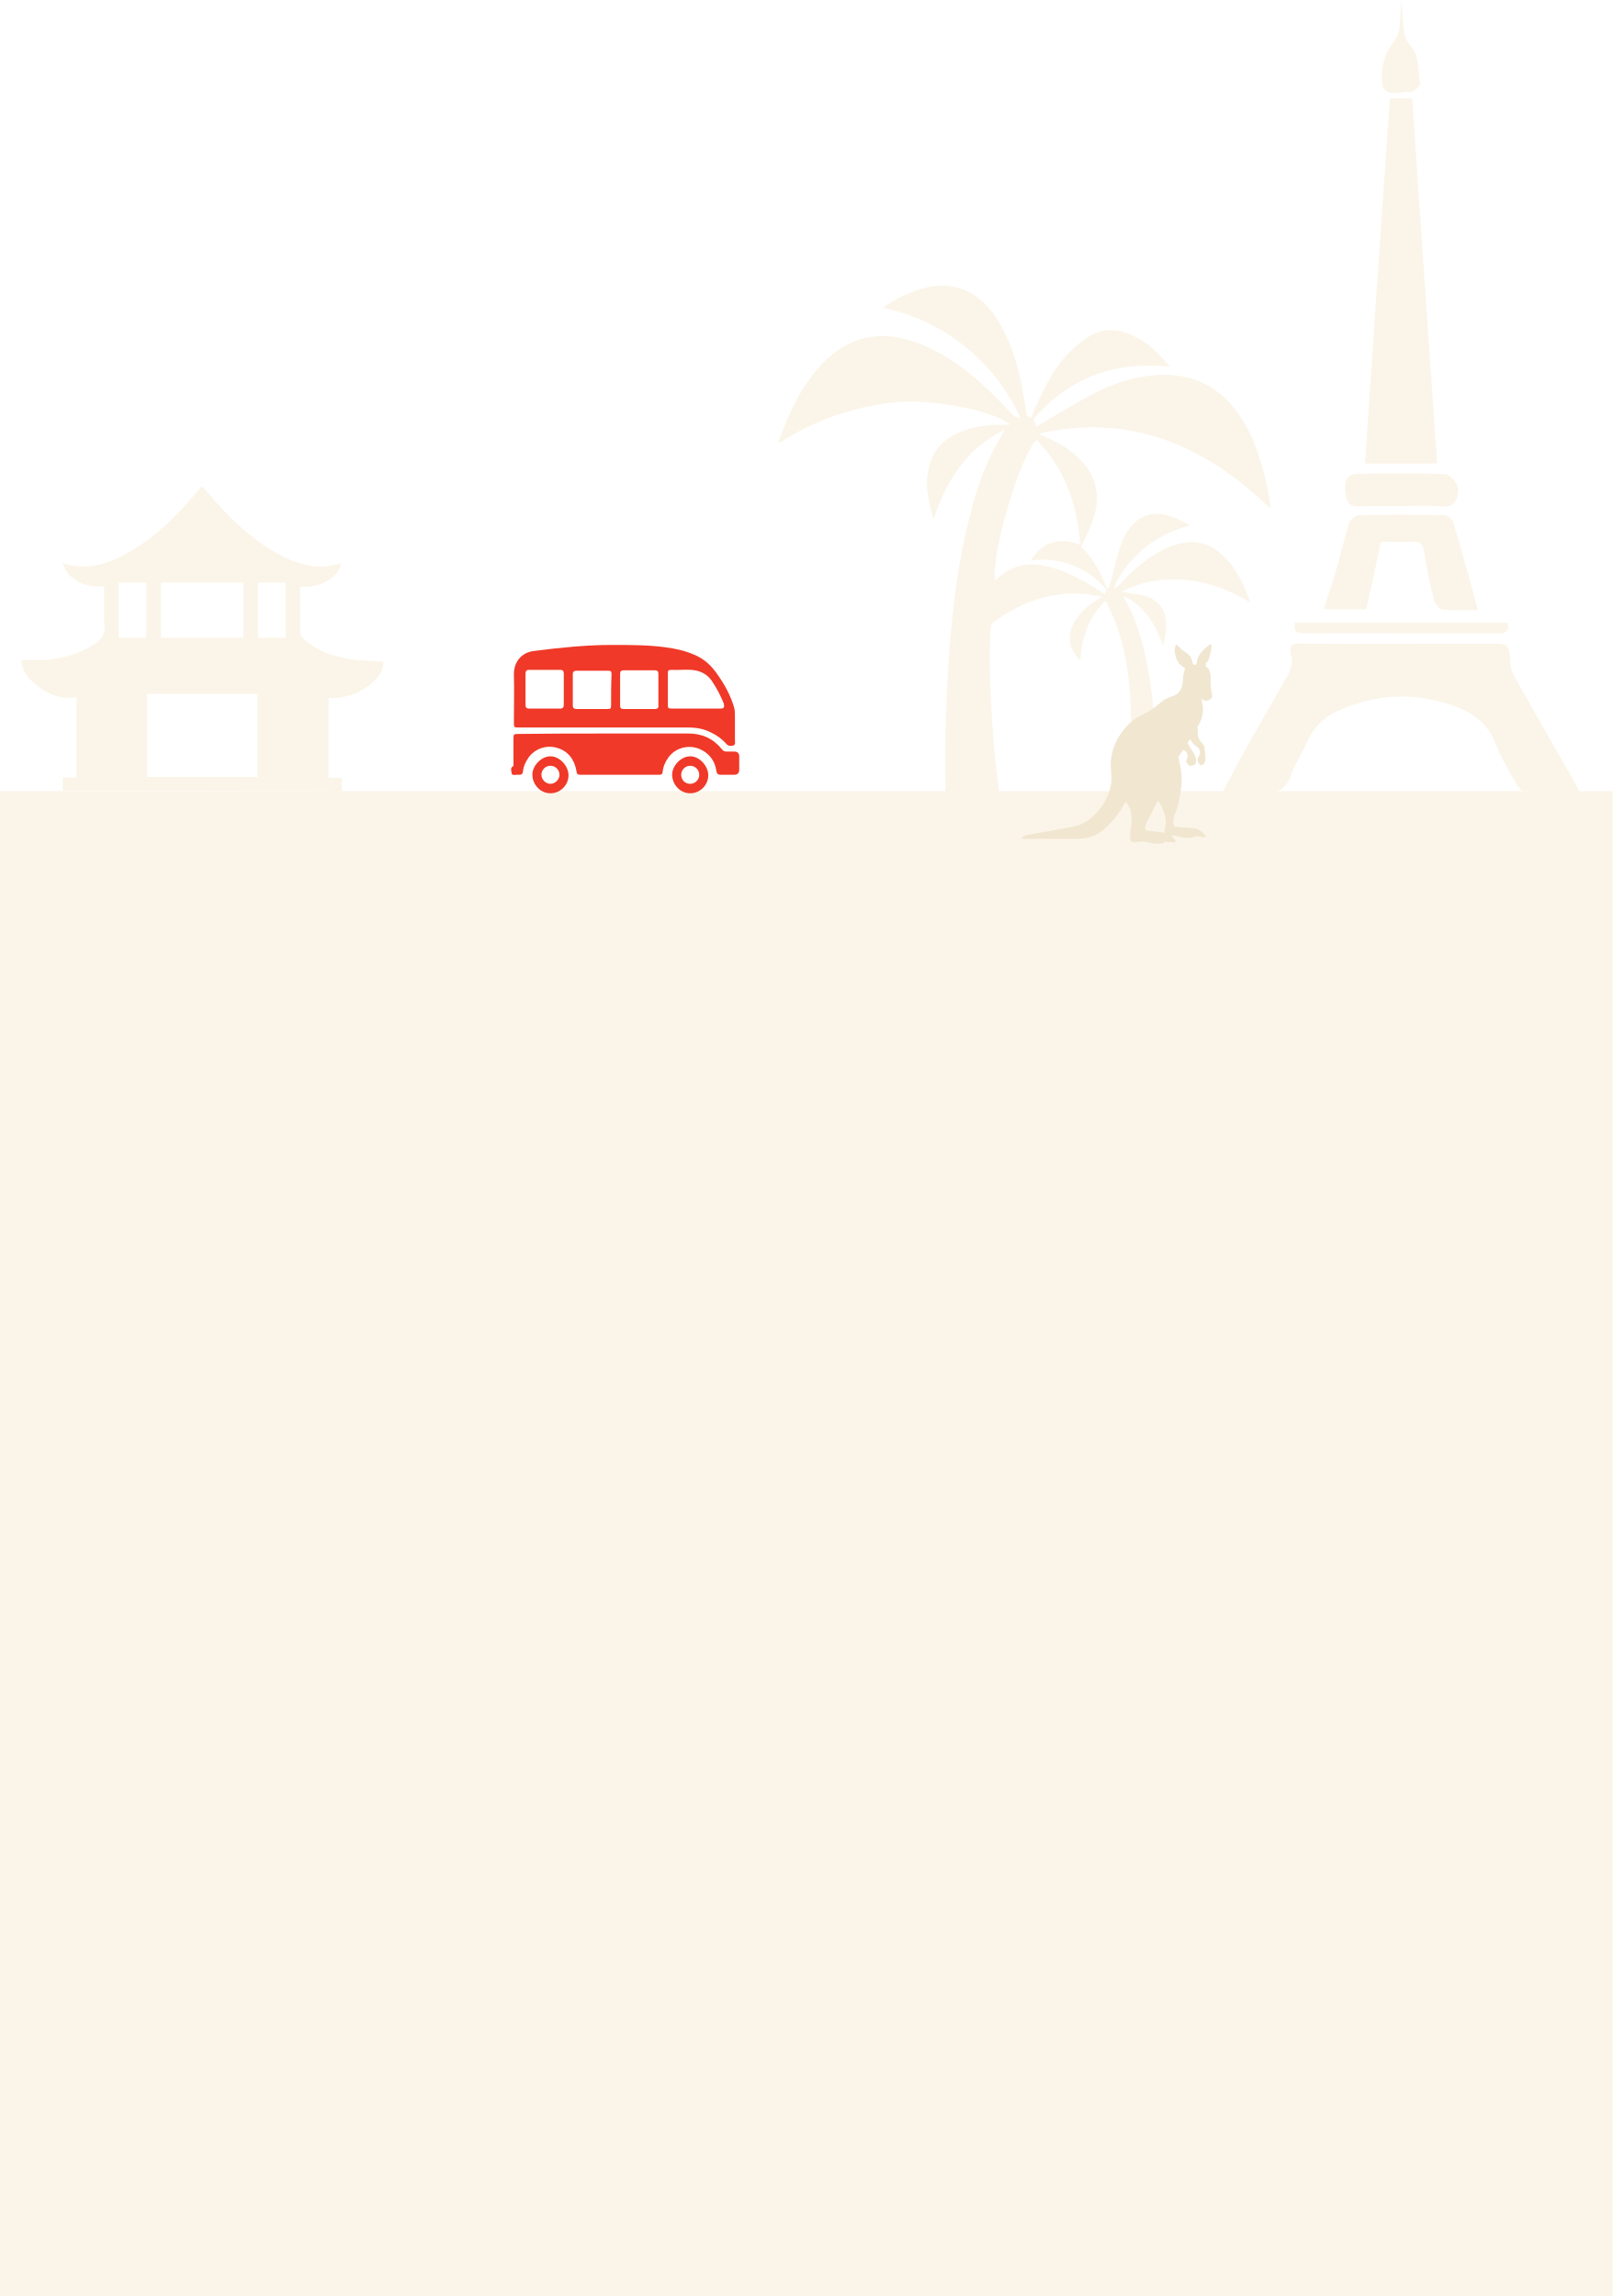
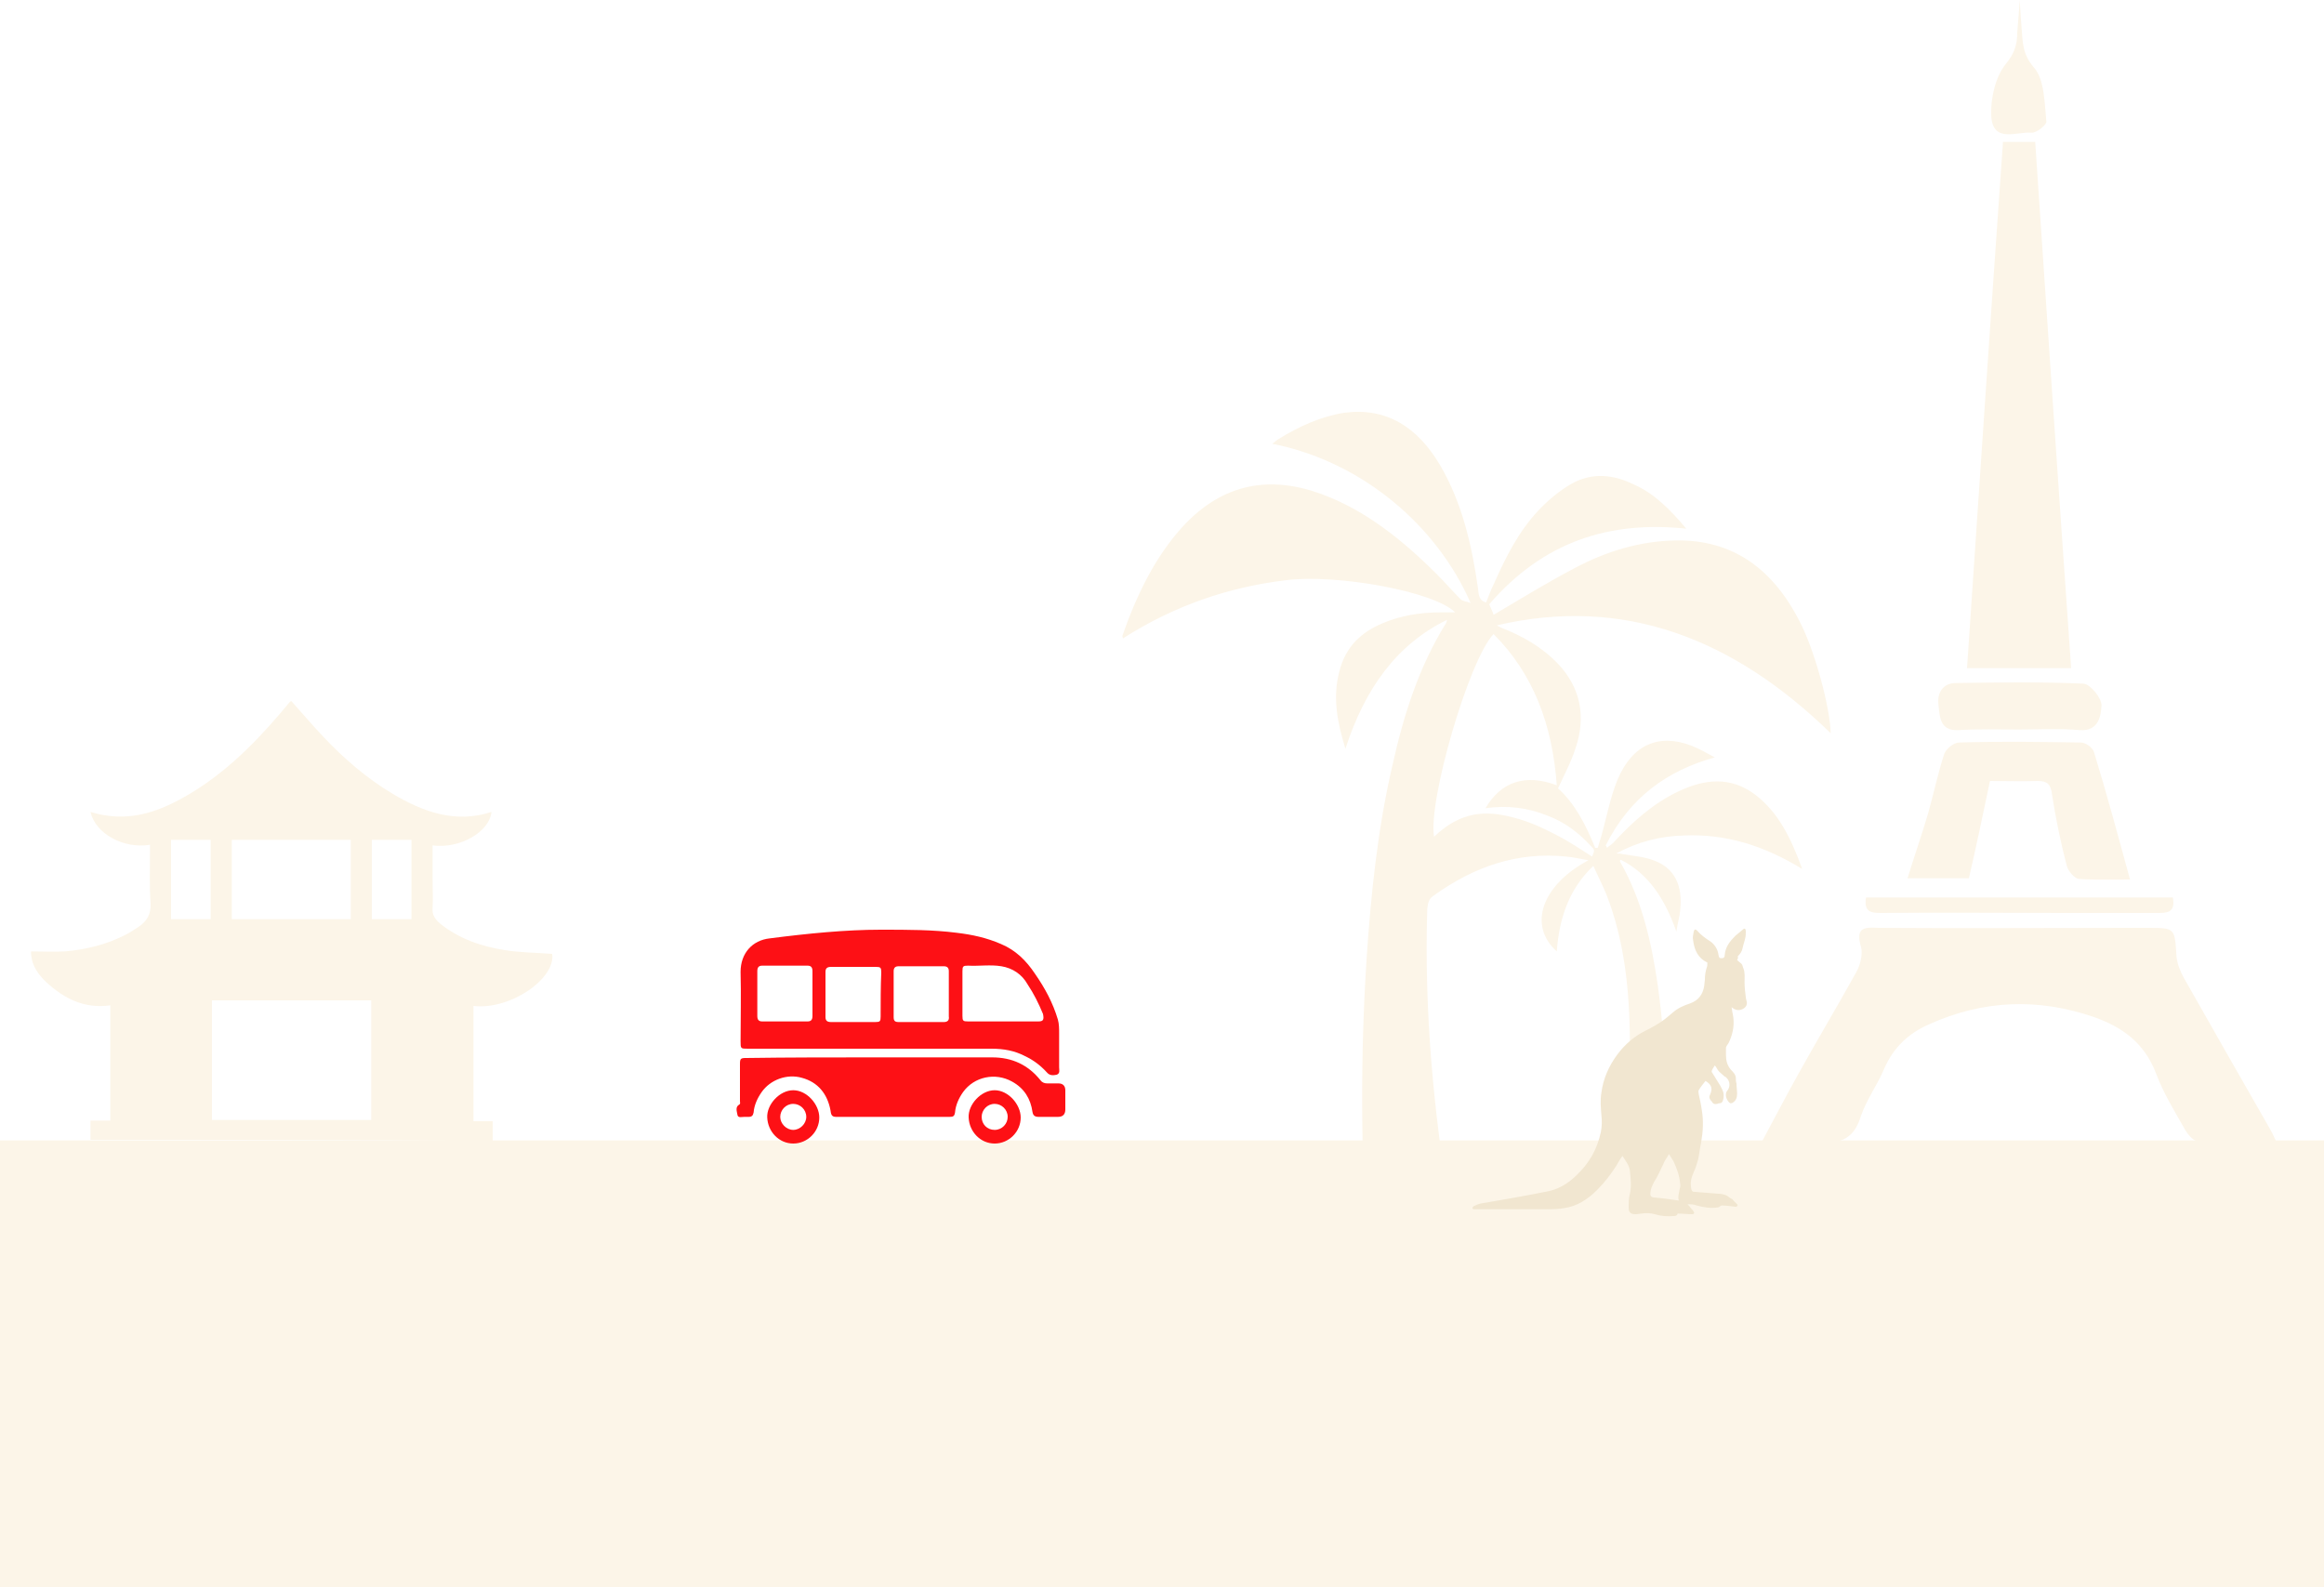
- <svg xmlns="http://www.w3.org/2000/svg" version="1.1" id="Layer_1" x="0px" y="0px" viewBox="0 0 375 534" style="enable-background:new 0 0 375 534;" xml:space="preserve">
+ <svg xmlns="http://www.w3.org/2000/svg" class="cities__background" version="1.1" x="0px" y="0px" viewBox="0 0 375 256" style="enable-background:new 0 0 375 256;" xml:space="preserve">
  <style type="text/css">
- 	.st0{fill:#FBF5E9;}
- 	.st1{fill:#F03928;}
+ 	.st0{fill:#FCF5E8;}
+ 	.st1{fill:#FD1015;}
	.st2{fill:#F1E6D0;}
</style>
  <rect y="184" class="st0" width="375" height="350" />
  <path class="st0" d="M272.1,85.3c-12.3-1.3-23,2-31.8,12.2c0.3,0.7,0.6,1.3,0.7,1.7c4.4-2.6,8.8-5.3,13.2-7.6  c5.1-2.7,10.5-4.3,16.1-4.4c9.2-0.2,16,4.5,20.5,13.9c2.2,4.6,4.5,13.1,4.6,17.2c-15.7-15.3-33.4-22.2-53.9-17.4  c0.3,0.1,0.5,0.3,0.8,0.4c3.3,1.3,6.4,3,9.1,5.8c3.6,3.8,4.6,8.5,2.8,13.7c-0.7,2.2-1.8,4.2-2.8,6.4c2.7,2.4,4.5,5.9,6,9.6  c0.1,0,0.2,0,0.4,0c0.2-0.5,0.3-1.1,0.5-1.6c0.9-3.1,1.5-6.5,2.7-9.4c2.4-5.7,6.7-7.5,11.9-5.5c1.3,0.5,2.5,1.2,3.8,1.9  c-7.6,2.1-13.7,6.4-17.6,14.2c0.1,0.1,0.2,0.3,0.2,0.4c0.3-0.3,0.7-0.5,1-0.8c3.1-3.4,6.5-6.4,10.5-8.3c4.2-2,8.4-2.5,12.4,0.5  c3.7,2.8,5.8,7,7.6,12c-6.2-3.8-12.4-5.7-19.1-5.4c-3.8,0.1-7.4,1-10.9,2.9c0.3,0,0.7,0,1,0.1c1.7,0.3,3.4,0.4,5,1  c3.4,1.2,4.8,4.1,4.3,8.2c-0.1,1-0.4,1.9-0.6,3.3c-1.9-5.4-4.6-9.4-9-11.6c-0.1,0.1-0.1,0.2-0.1,0.3c3.5,6.1,5.1,13,6.1,20  c1.7,12.1,1.6,24.2,1,36.3c-0.1,2.3-1,3.3-3.1,3.3c-0.4,0-0.8,0.1-1.3,0c-2.6-0.1-4-2.2-3.5-5.2c1.5-8.5,2.4-17.2,2.4-25.9  c-0.1-8-0.9-15.8-3.8-23.2c-0.6-1.5-1.4-3-2.1-4.6c-3.9,3.7-5.5,8.4-5.9,13.8c-4.7-4.2-2.4-10.7,5.1-14.7c-1.2-0.2-2.4-0.5-3.6-0.6  c-7.8-0.8-14.9,1.6-21.5,6.4c-0.7,0.5-0.8,1.2-0.9,2.1c-0.5,16.4,1,32.6,3.7,48.7c0.2,1.1,0.4,2.2,0.6,3.2c0.6,3.3-0.8,6.5-3.6,7.7  c-2.4,1.1-4.9,0.9-7.3,0.3c-2.1-0.5-2.9-2.6-3.1-5c-1-15.6-1.1-31.1-0.1-46.7c0.7-10.6,1.8-21.2,4.2-31.5c1.8-8.1,4.3-15.9,8.6-22.8  c0.1-0.1,0.1-0.3,0.2-0.6c-8.2,4-13.3,11.2-16.4,20.8c-1.3-4.2-2.1-8.2-1-12.4c1-4.1,3.6-6.4,6.9-7.8c3-1.3,6.2-1.8,9.5-1.8  c0.7,0,1.4,0,2.3,0c-3.4-3.4-19.1-6.2-27.2-5.2c-9.3,1.1-18.1,4.1-26.4,9.4c0-0.1-0.1-0.3-0.1-0.4c2.3-6.6,5.3-12.8,9.8-17.7  c6.5-7,14.1-8.2,22.3-5.2c7.1,2.6,13.1,7.4,18.7,13c1.3,1.3,2.5,2.7,3.8,4c0.3,0.3,0.9,0.3,1.6,0.6c-5.4-12.4-17.4-22.8-32-25.7  c0.4-0.3,0.6-0.5,0.9-0.7c3.4-2.1,6.9-3.7,10.7-4.3c6.7-0.9,11.8,2.2,15.5,8.5c3.5,6,5.1,12.8,6.1,19.9c0.1,0.9,0.1,1.9,1.3,2.2  c0.4-1,0.8-2.1,1.3-3.1c1.9-4.3,4-8.4,7.1-11.7c1.6-1.7,3.4-3.2,5.3-4.3c3.3-1.9,6.8-1.6,10.2,0.1C266.9,79.6,269.5,82.2,272.1,85.3  z M241,102.3c-4,4.2-10.6,27-9.6,32.7c4.3-4.1,8.3-4.3,12.8-3.1c2.4,0.6,4.6,1.6,6.9,2.8c2,1,3.9,2.3,5.8,3.5c0.4-1,0.5-1-0.2-1.7  c-2-2.2-4.3-3.9-7-4.9c-3.2-1.3-6.5-1.7-10-1.2c2.5-4.3,6.5-5.6,11.5-3.7C250.5,116.9,247.4,108.7,241,102.3z" />
  <path class="st1" d="M140.8,170.6c6.4,0,12.9,0,19.3,0c3.2,0,5.8,1.2,7.8,3.7c0.3,0.4,0.7,0.5,1.1,0.5c0.6,0,1.2,0,1.8,0  c0.7,0,1.1,0.4,1.1,1.1c0,1,0,2.1,0,3.1c0,0.8-0.4,1.2-1.2,1.2c-1.1,0-2.1,0-3.1,0c-0.6,0-0.9-0.2-1-0.8c-0.3-2.1-1.3-3.8-3.3-4.9  c-2.7-1.5-6.1-0.8-7.9,1.7c-0.7,1-1.2,2.1-1.3,3.3c-0.1,0.6-0.3,0.7-0.9,0.7c-6.1,0-12.2,0-18.3,0c-0.8,0-0.8-0.5-0.9-1.1  c-0.5-2.6-2-4.5-4.6-5.2c-2.4-0.7-5.1,0.3-6.5,2.3c-0.7,1-1.2,2.1-1.3,3.3c-0.1,0.5-0.3,0.7-0.8,0.7c-0.2,0-0.4,0-0.7,0  c-0.4,0-1,0.2-1.1-0.3c-0.1-0.6-0.4-1.3,0.3-1.7c0.2-0.1,0.1-0.4,0.1-0.5c0-2,0-4,0-6c0-0.9,0.1-1,1-1  C127.3,170.6,134.1,170.6,140.8,170.6z" />
  <path class="st1" d="M170.9,172.2c0-1.8,0-3.6,0-5.5c0-0.7,0-1.5-0.2-2.2c-0.8-2.7-2.1-5.1-3.7-7.4c-1.4-2.1-3.1-3.8-5.5-4.8  c-2.3-1-4.6-1.5-7.1-1.8c-3.9-0.5-7.8-0.5-12.3-0.5c-5.6,0-11.7,0.6-17.9,1.4c-2.8,0.3-4.7,2.4-4.7,5.4c0.1,3.7,0,7.4,0,11.2  c0,1.2,0,1.2,1.2,1.2c13.1,0,26.2,0,39.3,0c1.9,0,3.7,0.3,5.4,1.2c1.3,0.6,2.5,1.5,3.5,2.6c0.5,0.6,1.1,0.5,1.6,0.4  C171.1,173.2,170.9,172.6,170.9,172.2z M131.1,160.4c0,1.2,0,2.4,0,3.5c0,0.6-0.2,0.9-0.8,0.9c-2.4,0-4.8,0-7.3,0  c-0.6,0-0.8-0.3-0.8-0.9c0-2.4,0-4.8,0-7.2c0-0.6,0.2-0.9,0.8-0.9c2.4,0,4.8,0,7.3,0c0.6,0,0.8,0.3,0.8,0.9  C131.1,158,131.1,159.2,131.1,160.4z M142.1,164c0,0.8-0.1,0.9-0.9,0.9c-1.2,0-2.4,0-3.6,0c-1.2,0-2.4,0-3.5,0  c-0.6,0-0.9-0.2-0.9-0.8c0-2.4,0-4.9,0-7.3c0-0.6,0.3-0.8,0.9-0.8c2.4,0,4.8,0,7.2,0c0.8,0,0.9,0.1,0.9,0.9  C142.1,159.2,142.1,161.6,142.1,164z M152.3,164.9c-2.4,0-4.9,0-7.3,0c-0.6,0-0.8-0.2-0.8-0.8c0-2.5,0-5,0-7.4  c0-0.6,0.3-0.8,0.8-0.8c2.4,0,4.9,0,7.3,0c0.6,0,0.8,0.3,0.8,0.8c0,1.2,0,2.4,0,3.6c0,1.2,0,2.5,0,3.7  C153.2,164.6,152.9,164.9,152.3,164.9z M167.5,164.8c-1.9,0-3.8,0-5.7,0c-1.9,0-3.8,0-5.6,0c-0.8,0-0.9-0.1-0.9-0.9  c0-2.4,0-4.8,0-7.2c0-0.8,0.1-0.9,0.9-0.9c1.8,0.1,3.6-0.2,5.4,0.1c1.8,0.3,3.3,1.3,4.2,2.9c1,1.5,1.8,3.1,2.5,4.8  C168.5,164.6,168.3,164.8,167.5,164.8z" />
  <path class="st1" d="M128,175.9c-2.2,0-4.3,2.3-4.2,4.4c0.1,2.3,1.9,4.2,4.2,4.2c2.3,0,4.2-1.9,4.2-4.2  C132.2,178.2,130.2,175.9,128,175.9z M128,182.3c-1.1,0-2.1-1-2.1-2.1c0-1.1,0.9-2.1,2.1-2.1c1.1,0,2.1,0.9,2.1,2.1  C130.1,181.3,129.1,182.3,128,182.3z" />
  <path class="st1" d="M160.5,175.9c-2.2,0-4.3,2.3-4.2,4.4c0.1,2.3,1.9,4.2,4.2,4.2c2.3,0,4.2-1.9,4.2-4.2  C164.7,178.2,162.7,175.9,160.5,175.9z M160.5,182.3c-1.2,0-2.1-0.9-2.1-2.1c0-1.1,0.9-2.1,2.1-2.1c1.1,0,2.1,0.9,2.1,2.1  C162.6,181.3,161.7,182.3,160.5,182.3z" />
  <g>
    <path class="st0" d="M367.3,184.2c-4.6,0-8.6,0.1-12.7-0.1c-0.7,0-1.6-1.1-2-1.8c-1.7-3-3.5-5.9-4.7-9.1c-1.9-5-5.5-7.5-10-9.1   c-9-3.1-17.9-2.8-26.7,1.2c-3.2,1.4-5.7,3.7-7.2,7.2c-1.1,2.6-2.8,4.9-3.7,7.5c-1.1,3.7-3.3,4.6-6.7,4.3c-2.9-0.3-5.9-0.1-9.3-0.1   c2-3.7,3.8-7.2,5.7-10.6c3.1-5.6,6.4-11.1,9.5-16.7c0.7-1.2,1.1-3,0.8-4.1c-1-3.3,0.7-3.2,2.8-3.1c13.5,0.1,27,0,40.4,0   c1,0,2,0,3,0c4.5,0,4.4,0,4.7,4.6c0.1,1.2,0.6,2.4,1.2,3.5c4.6,8.1,9.2,16.2,13.8,24.2C366.5,182.5,366.8,183.1,367.3,184.2z" />
    <path class="st0" d="M317.4,107.8c1.9-28.2,3.8-56.5,5.8-84.9c1.6,0,3.5,0,5.2,0c1.9,28.3,3.8,56.5,5.8,84.9   C328.8,107.8,322.8,107.8,317.4,107.8z" />
    <path class="st0" d="M343.7,141.9c-3,0-5.7,0.1-8.3-0.1c-0.7-0.1-1.7-1.3-1.9-2.1c-1-3.8-1.8-7.7-2.4-11.6   c-0.2-1.6-0.8-2.1-2.3-2.1c-2.5,0.1-5,0-7.7,0c-1.1,5.3-2.2,10.5-3.4,15.7c-3.4,0-6.4,0-9.9,0c1.1-3.6,2.3-7,3.3-10.4   c0.9-3.2,1.6-6.5,2.6-9.6c0.3-0.9,1.6-1.9,2.4-1.9c6.6-0.2,13.2-0.1,19.7,0c0.7,0,1.9,0.8,2.1,1.6   C339.9,127.9,341.7,134.6,343.7,141.9z" />
    <path class="st0" d="M325.8,117.7c-3.3,0-6.6-0.1-9.9,0.1c-2.9,0.1-2.9-2.2-3.1-4c-0.3-2.1,0.8-3.6,2.8-3.6   c6.9-0.1,13.8-0.2,20.6,0.1c1.1,0.1,2.9,2.3,2.9,3.5c-0.1,1.8-0.5,4.2-3.5,4C332.4,117.5,329.1,117.7,325.8,117.7z" />
    <path class="st0" d="M350.6,144.8c0.5,2.5-1,2.5-2.5,2.5c-5.1,0-10.2,0-15.2,0c-9.8,0-19.5-0.1-29.3,0c-1.6,0-2.9-0.1-2.5-2.5   C317.6,144.8,334.1,144.8,350.6,144.8z" />
    <path class="st0" d="M325.9,0c0.1,1.8,0.2,3.2,0.3,4.5c0.2,2.3,0.1,4.2,2,6.4c1.7,1.9,1.7,5.7,2,8.7c0.1,0.5-1.6,1.9-2.4,1.8   c-2.4-0.2-6.3,1.8-6.5-2.8c-0.1-2.8,0.7-6.2,2.3-8.2c1.4-1.7,1.9-3.1,1.9-5.1C325.6,3.7,325.8,2,325.9,0z" />
  </g>
  <path class="st0" d="M351.1,186.4c6.9,0,13.8,0,20.7,0c0,0.2,0,0.4,0,0.6c-6.9,0-13.8,0-20.7,0C351.2,186.9,351.1,186.7,351.1,186.4  z" />
  <path class="st0" d="M300.6,187.1c-6.8,0-13.7,0-20.5,0c0-0.2,0-0.4-0.1-0.6c6.9,0,13.7,0,20.6,0  C300.7,186.7,300.7,186.9,300.6,187.1z" />
  <path class="st0" d="M14.6,183.9c0-1.1,0-2,0-3.1c1,0,2.1,0,3.2,0c0-6.3,0-12.4,0-18.6c-4.2,0.6-7.5-1.1-10.4-3.8  c-1.7-1.6-2.4-3.2-2.4-4.9c1.8,0,3.7,0.1,5.5,0c3.4-0.3,6.7-1.1,9.8-2.7c0.6-0.3,1.2-0.7,1.8-1.1c1.5-0.9,2.3-2.1,2.2-4  c-0.2-2.6-0.1-5.3-0.1-8c0-0.5,0-0.9,0-1.4c-4.3,0.7-8.8-1.8-9.6-5.3c0.7,0.2,1.4,0.4,2.1,0.5c4.4,0.8,8.4-0.4,12.3-2.5  c6.5-3.5,11.6-8.5,16.3-14c0.5-0.6,1-1.2,1.5-1.8c0,0,0.1,0,0.2-0.1c1.7,1.9,3.4,3.9,5.2,5.8c3.3,3.5,7,6.7,11.2,9.2  c4.9,2.9,10.1,4.8,15.9,2.9c-0.3,3.2-5.1,6-9.5,5.4c0,1.8,0,3.6,0,5.4c0,1.6,0.1,3.1,0,4.7c-0.1,1.1,0.4,1.8,1.2,2.5  c3.1,2.5,6.7,3.7,10.5,4.3c2.5,0.4,5,0.4,7.6,0.6c0.6,4-6.8,9.1-12.7,8.4c0,6.2,0,12.3,0,18.6c1,0,2,0,3.1,0c0,1.1,0,2.1,0,3.2  C57.8,183.9,36.3,183.9,14.6,183.9z M59.9,180.7c0-6.5,0-12.9,0-19.3c-8.6,0-17.2,0-25.7,0c0,6.5,0,12.9,0,19.3  C42.8,180.7,51.3,180.7,59.9,180.7z M37.4,135.5c0,4.3,0,8.6,0,12.8c6.5,0,12.8,0,19.2,0c0-4.3,0-8.5,0-12.8  C50.2,135.5,43.9,135.5,37.4,135.5z M27.6,135.5c0,4.3,0,8.5,0,12.8c2.2,0,4.2,0,6.4,0c0-4.3,0-8.5,0-12.8  C31.8,135.5,29.7,135.5,27.6,135.5z M66.4,135.5c-2.2,0-4.2,0-6.4,0c0,4.3,0,8.5,0,12.8c2.2,0,4.2,0,6.4,0  C66.4,144.1,66.4,139.9,66.4,135.5z" />
  <path class="st2" d="M280.3,154.9c0.2,0.2,0.5,0.4,0.7,0.6c0.2,0.2,0.2,0.5,0.3,0.7c0.3,0.7,0.2,1.5,0.2,2.3c0,0.8,0.1,1.6,0.2,2.4  c0,0.2,0.1,0.4,0.1,0.5c0.2,0.6,0,1.1-0.6,1.4c-0.6,0.3-1.2,0.2-1.8-0.3c0.1,0.4,0.1,0.8,0.2,1.1c0.3,1.5,0.1,2.9-0.5,4.3  c-0.1,0.2-0.2,0.5-0.4,0.7c-0.1,0.2-0.2,0.3-0.2,0.5c0,0.4,0,0.7,0,1.1c0,0.9,0.2,1.7,0.8,2.4c0.4,0.4,0.8,0.8,0.8,1.4  c0,0.3,0,0.5,0.1,0.8c0,0.6,0.1,1.1,0.1,1.7c0,0.6-0.2,1.1-0.7,1.4c-0.1,0.1-0.3,0.1-0.4,0.1c-0.4-0.2-0.8-1-0.7-1.5  c0-0.2,0.1-0.4,0.2-0.5c0.5-0.6,0.5-1.5-0.1-2.1c-0.1-0.1-0.2-0.2-0.3-0.2c-0.3-0.3-0.6-0.5-0.9-0.8c-0.3-0.3-0.4-0.7-0.7-1  c-0.2,0.3-0.4,0.6-0.5,0.9c0,0.1,0,0.2,0.1,0.3c0.4,0.7,0.9,1.4,1.3,2.1c0.1,0.2,0.2,0.4,0.3,0.6c0.3,0.6,0.3,1.2,0.1,1.8  c-0.1,0.2-0.2,0.4-0.5,0.4c-0.1,0-0.2,0-0.4,0.1c-0.4,0.1-0.7,0-0.9-0.4c-0.1-0.1-0.2-0.2-0.3-0.4c-0.1-0.2-0.1-0.4,0-0.6  c0.4-0.9,0.4-1.5-0.4-2.1c-0.1-0.1-0.2-0.1-0.3-0.2c-0.4,0.5-0.8,1-1.1,1.5c-0.1,0.2,0,0.4,0,0.6c0.2,0.9,0.4,1.8,0.5,2.6  c0.3,1.7,0.2,3.5-0.1,5.2c-0.2,0.9-0.3,1.9-0.5,2.8c-0.2,0.7-0.4,1.4-0.7,2c-0.4,0.9-0.6,1.7-0.4,2.7c0.1,0.4,0.2,0.5,0.6,0.5  c1.3,0.1,2.6,0.2,3.8,0.3c0.4,0,0.8,0.1,1.1,0.2c0.3,0.1,0.5,0.3,0.8,0.5c0.2,0.1,0.4,0.2,0.5,0.4c0.2,0.2,0.4,0.4,0.6,0.6  c0.1,0.1,0.1,0.2,0,0.3c0,0.1-0.2,0.1-0.3,0.1c-0.8-0.1-1.5-0.2-2.2-0.2c-0.3,0.1-0.4,0.3-0.6,0.3c-1.1,0.2-2.3,0-3.4-0.3  c-0.6-0.2-0.8-0.2-1.5-0.2c0.2,0.2,0.4,0.4,0.6,0.7c0.2,0.2,0.3,0.3,0.4,0.5c0.1,0.1,0.1,0.2,0,0.3c0,0.1-0.2,0.1-0.3,0.1  c-0.8,0-1.5-0.1-2.3-0.1c-0.1,0.4-0.4,0.4-0.7,0.4c-1,0.1-2,0-3-0.3c-0.7-0.2-1.4-0.2-2.1-0.1c-0.3,0-0.6,0.1-1,0.1  c-0.8,0-1.1-0.3-1.1-1.1c0-0.7,0-1.5,0.2-2.2c0.3-1.3,0.1-2.5,0-3.7c-0.1-0.9-0.7-1.6-1.2-2.4c-0.4,0.5-0.7,1.1-1,1.6  c-0.9,1.4-1.9,2.7-3.1,3.9c-1.5,1.5-3.2,2.6-5.2,2.9c-1,0.2-2,0.2-2.9,0.2c-2.9,0-5.8,0-8.7,0c-0.9,0-1.8,0-2.6,0  c-0.2,0-0.3,0-0.5,0c-0.1,0-0.2-0.1-0.2-0.2c0-0.1,0.1-0.2,0.2-0.3c0.3-0.1,0.6-0.3,1-0.4c3.5-0.6,7-1.2,10.5-1.9  c2-0.3,3.7-1.3,5.1-2.7c2-1.9,3.3-4.1,3.9-6.9c0.2-0.9,0.2-1.9,0.1-2.8c-0.1-1.2-0.2-2.4,0-3.6c0.3-2.3,1.2-4.3,2.6-6.2  c1.2-1.6,2.7-2.9,4.5-3.8c1.2-0.6,2.3-1.2,3.3-2c0.4-0.3,0.8-0.7,1.2-1c0.8-0.7,1.8-1.1,2.7-1.4c1.4-0.5,2.1-1.5,2.3-2.9  c0-0.3,0.1-0.7,0.1-1c0-0.6,0.1-1.3,0.3-1.9c0.1-0.2,0.1-0.5,0.1-0.8c-1.5-0.7-2.1-2-2.3-3.6c-0.1-0.4,0-0.9,0.1-1.4  c0.1-0.4,0.3-0.4,0.5-0.2c0.6,0.7,1.4,1.3,2.2,1.8c0.7,0.5,1.2,1.3,1.3,2.2c0.1,0.4,0.1,0.5,0.5,0.5c0.3,0,0.5-0.1,0.5-0.5  c0.1-1.3,0.8-2.2,1.7-3.1c0.4-0.3,0.8-0.7,1.2-1c0.3-0.3,0.5-0.2,0.5,0.3c0,0.4,0,0.7-0.1,1.1c-0.1,0.5-0.3,1-0.4,1.5  c-0.1,0.6-0.4,1-0.8,1.4C280.5,154.6,280.4,154.7,280.3,154.9z M270.9,193.7c-0.2-0.6,0-1.1,0.1-1.7c0.1-0.4,0.2-0.7,0.1-1.1  c-0.1-1.2-0.5-2.3-1-3.4c-0.2-0.4-0.5-0.8-0.8-1.3c-0.3,0.6-0.7,1-0.9,1.6c-0.5,1-0.9,2-1.5,2.9c-0.3,0.6-0.6,1.2-0.6,1.9  c0,0.4,0.1,0.5,0.5,0.6C268.2,193.3,269.5,193.5,270.9,193.7z" />
</svg>
